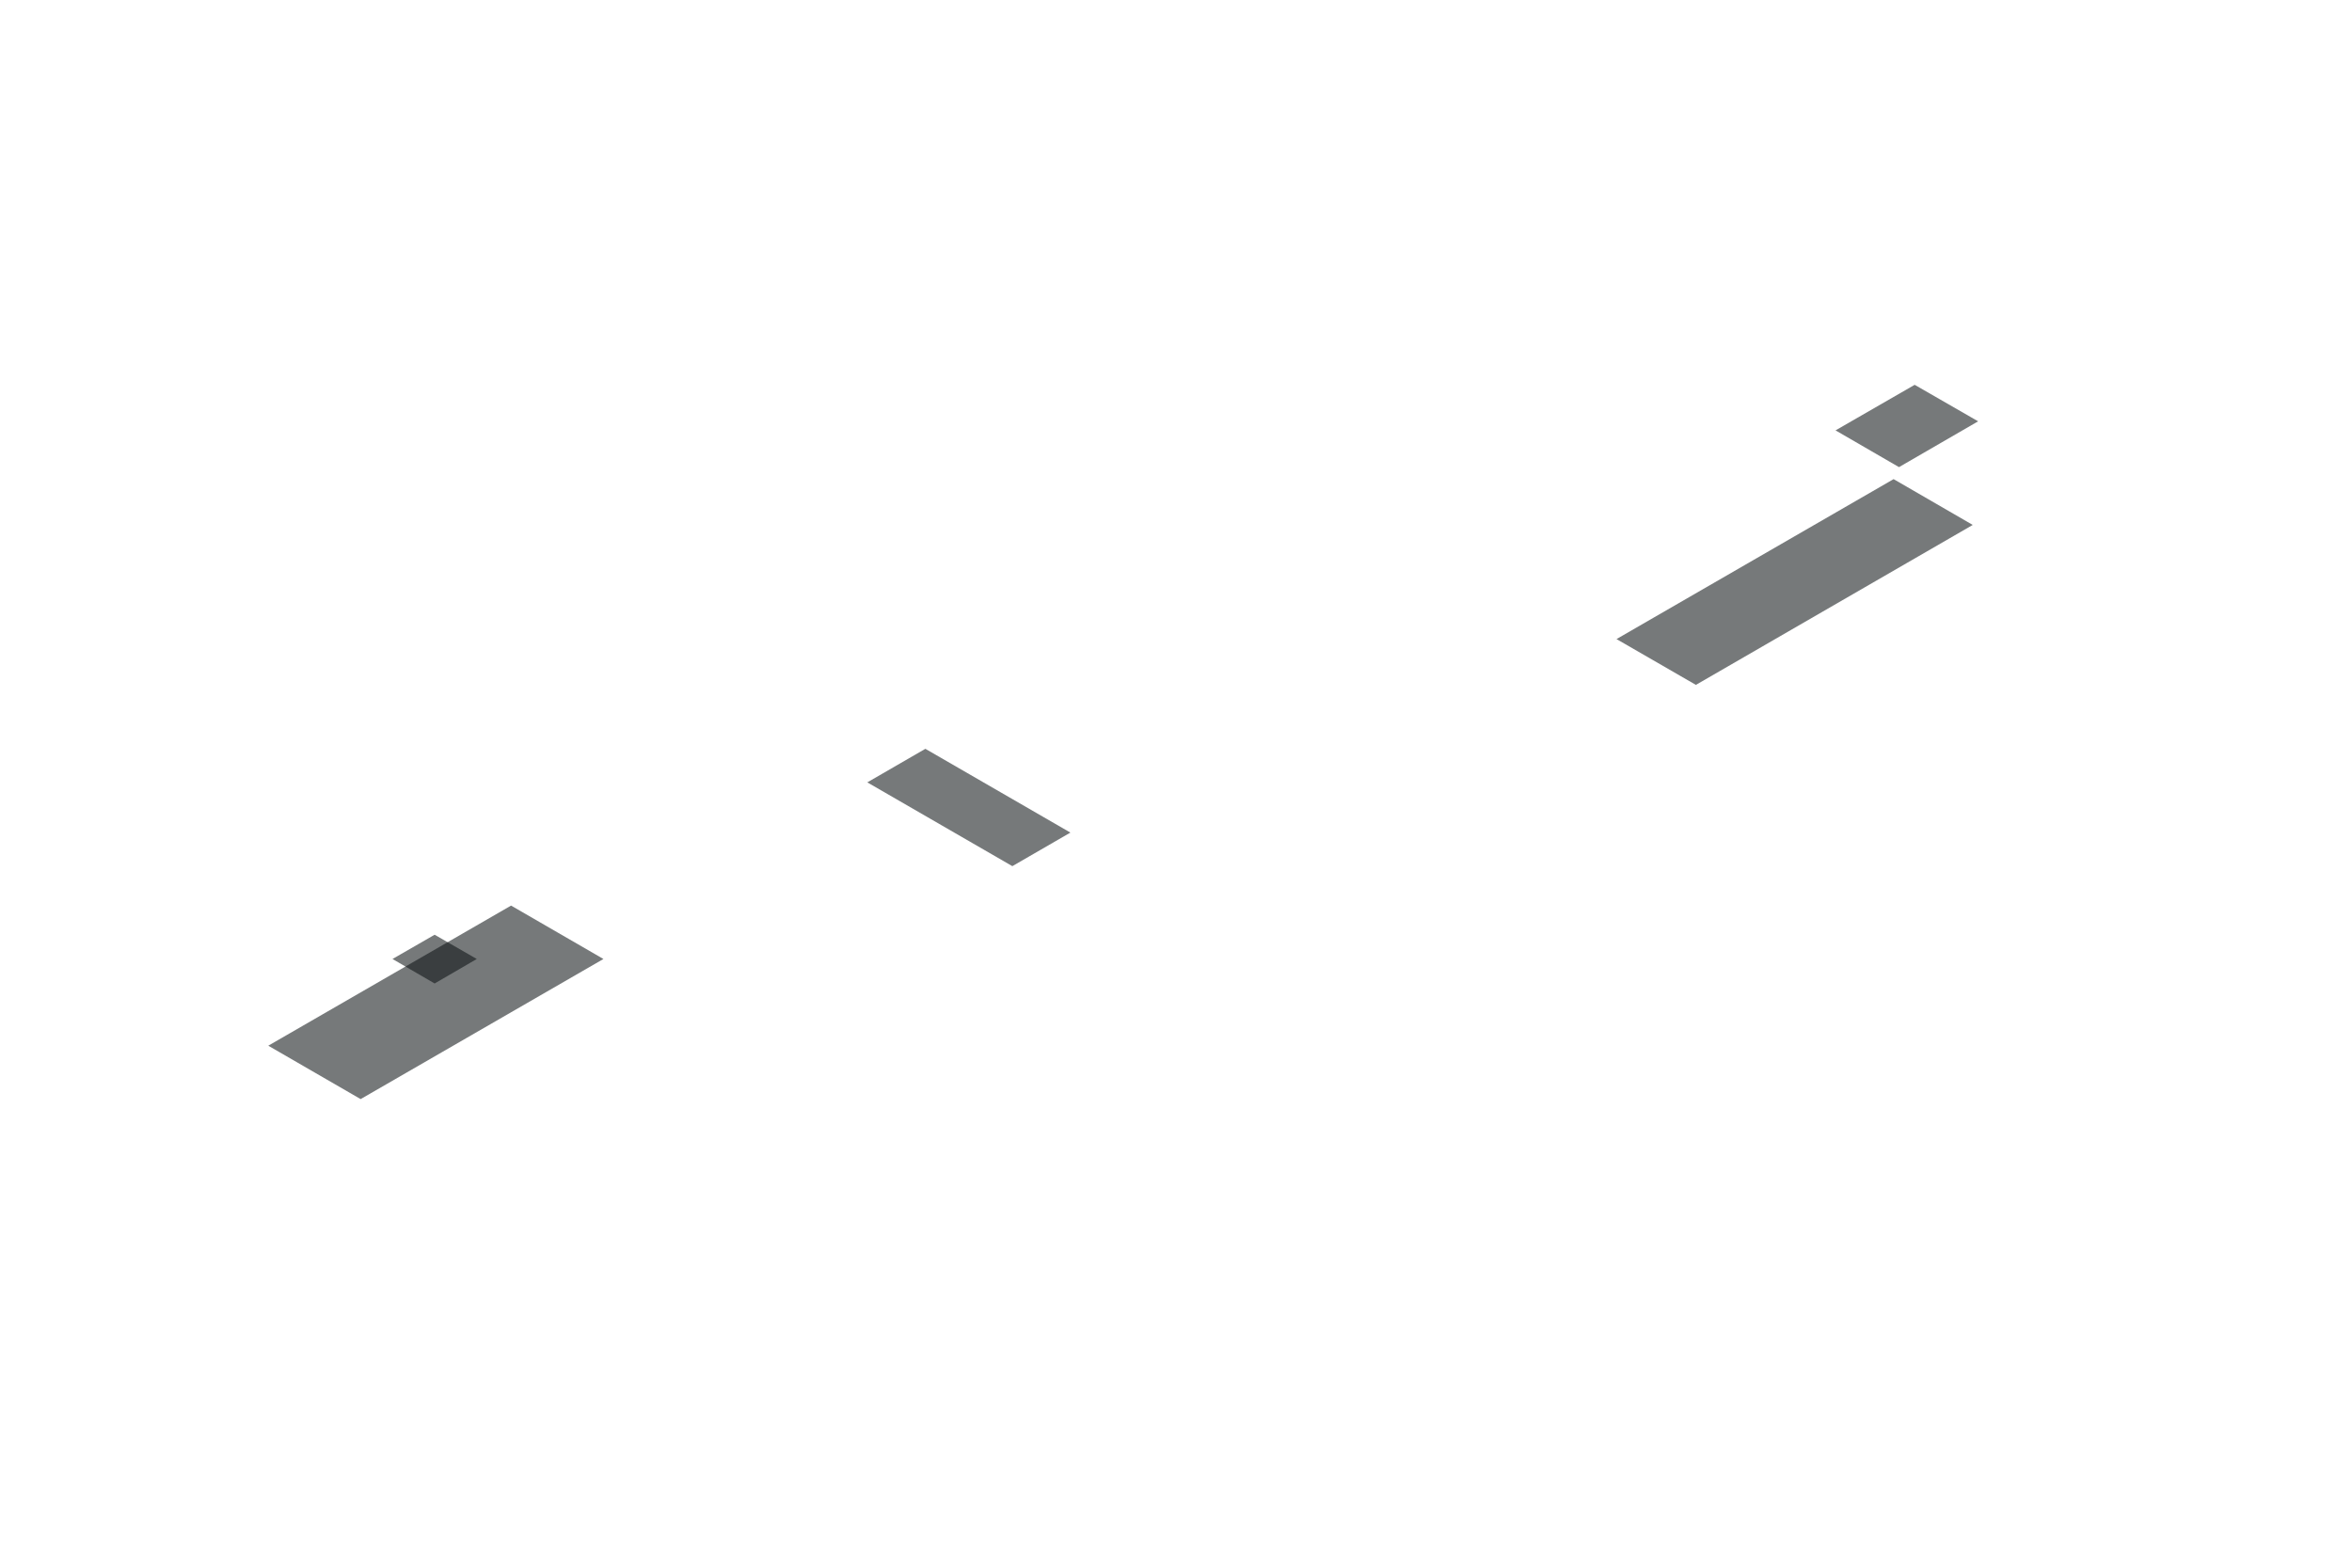
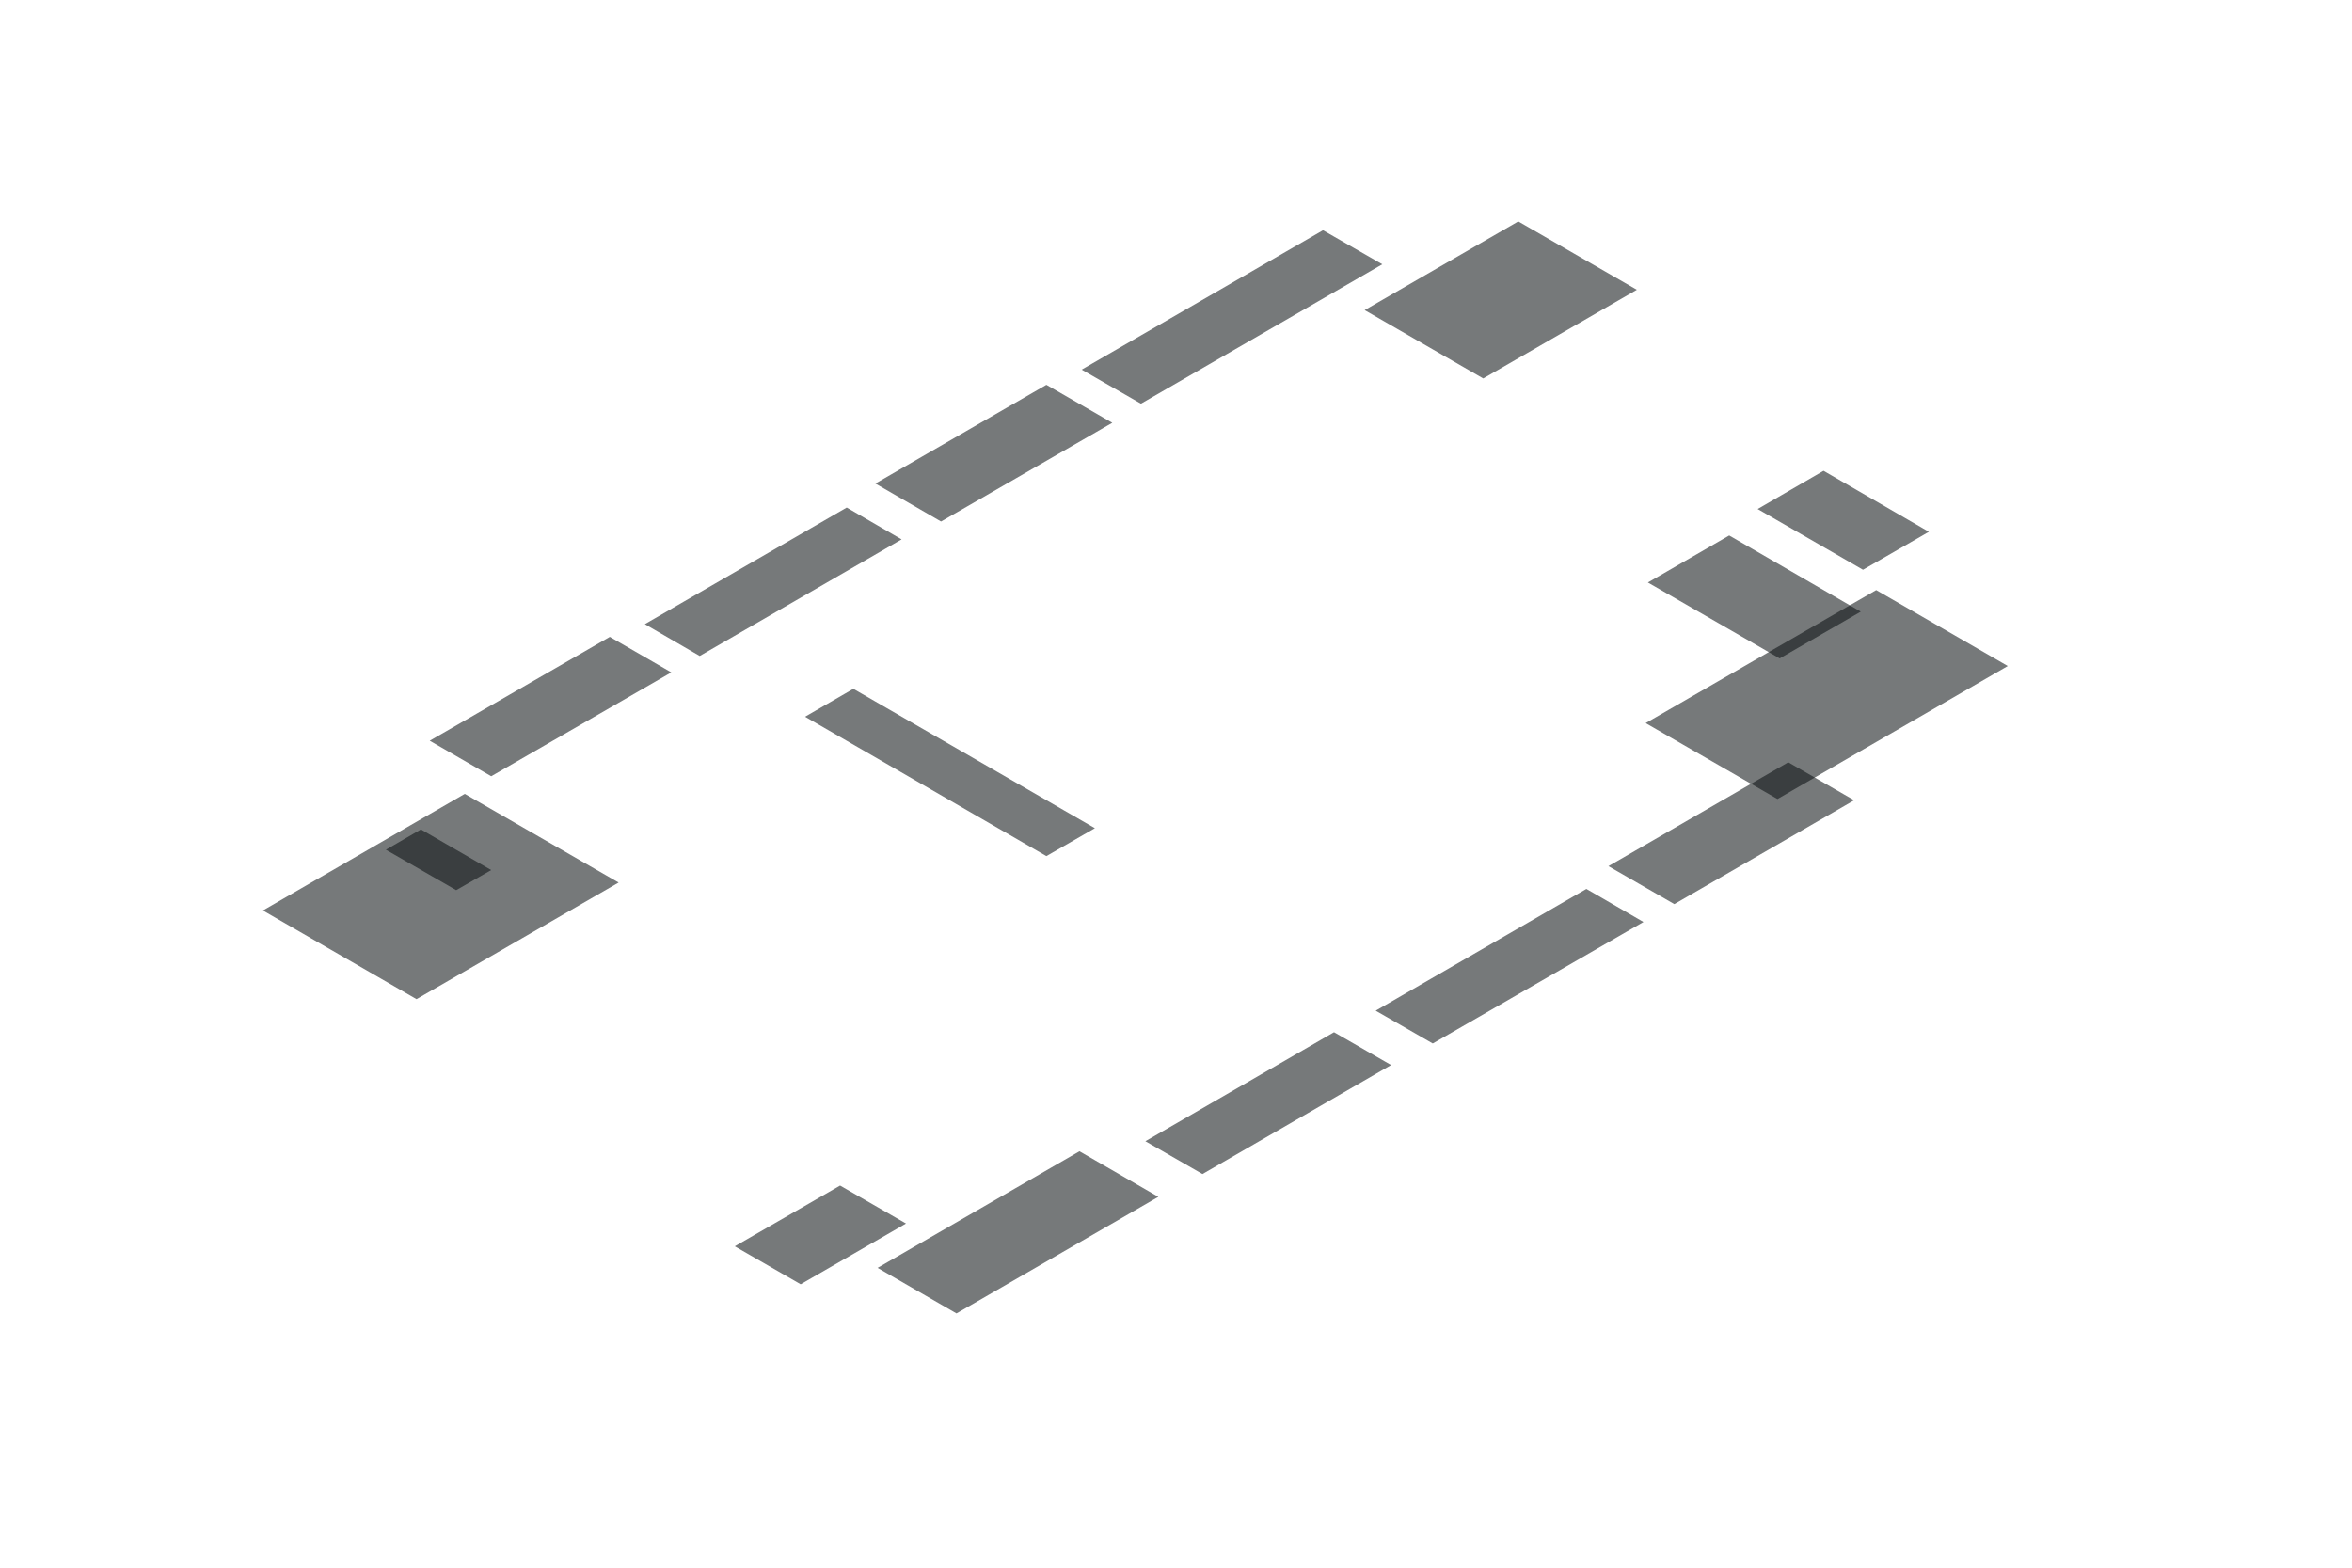
<svg xmlns="http://www.w3.org/2000/svg" width="960" height="640" viewBox="0 0 960 640">
-   <polygon points="109.5,426.9 208.6,369.7 246.3,391.5 147.2,448.7" fill="#0a1012" opacity=".56" />
-   <polygon points="160.2,391.5 177.4,381.6 194.6,391.5 177.4,401.5" fill="#0a1012" opacity=".56" />
-   <polygon points="354.0,319.4 377.7,305.7 436.9,339.9 413.2,353.6" fill="#0a1012" opacity=".56" />
-   <polygon points="659.8,260.9 772.9,195.6 805.2,214.3 692.2,279.6" fill="#0a1012" opacity=".56" />
-   <polygon points="749.2,175.7 781.5,157.1 807.4,172.0 775.1,190.7" fill="#0a1012" opacity=".56" />
+   <polygon points="107.3,371.7 189.7,324.1 252.5,360.3 170.0,407.9" fill="#0a1012" opacity=".56" />
+   <polygon points="157.5,346.9 171.8,338.6 200.5,355.2 186.2,363.4" fill="#0a1012" opacity=".56" />
+   <polygon points="328.6,292.6 348.3,281.2 446.9,338.1 427.1,349.5" fill="#0a1012" opacity=".56" />
+   <polygon points="671.7,295.2 765.8,240.9 819.5,271.9 725.5,326.2" fill="#0a1012" opacity=".56" />
+   <polygon points="717.4,207.8 744.3,192.2 787.3,217.1 760.4,232.6" fill="#0a1012" opacity=".56" />
+   <polygon points="175.4,302.4 248.9,260.0 274.0,274.5 200.5,316.9" fill="#0a1012" opacity=".56" />
+   <polygon points="263.2,254.8 345.6,207.2 368.0,220.2 285.6,267.8" fill="#0a1012" opacity=".56" />
+   <polygon points="357.3,197.4 427.1,157.1 454.0,172.6 384.1,212.9" fill="#0a1012" opacity=".56" />
+   <polygon points="441.5,150.9 540.0,94.0 564.2,107.9 465.7,164.8" fill="#0a1012" opacity=".56" />
+   <polygon points="299.9,508.8 342.9,484.0 369.8,499.5 326.8,524.3" fill="#0a1012" opacity=".56" />
+   <polygon points="358.2,517.6 440.6,470.0 472.8,488.6 390.4,536.2" fill="#0a1012" opacity=".56" />
+   <polygon points="467.5,465.9 544.5,421.4 567.8,434.8 490.8,479.3" fill="#0a1012" opacity=".56" />
+   <polygon points="561.5,412.6 647.5,362.9 670.8,376.4 584.8,426.0" fill="#0a1012" opacity=".56" />
+   <polygon points="656.5,353.6 729.9,311.2 756.8,326.7 683.4,369.1" fill="#0a1012" opacity=".56" />
+   <polygon points="557.0,126.6 619.7,90.4 668.1,118.3 605.4,154.5" fill="#0a1012" opacity=".56" />
+   <polygon points="672.6,237.8 705.8,218.6 759.5,249.7 726.4,268.8" fill="#0a1012" opacity=".56" />
</svg>
